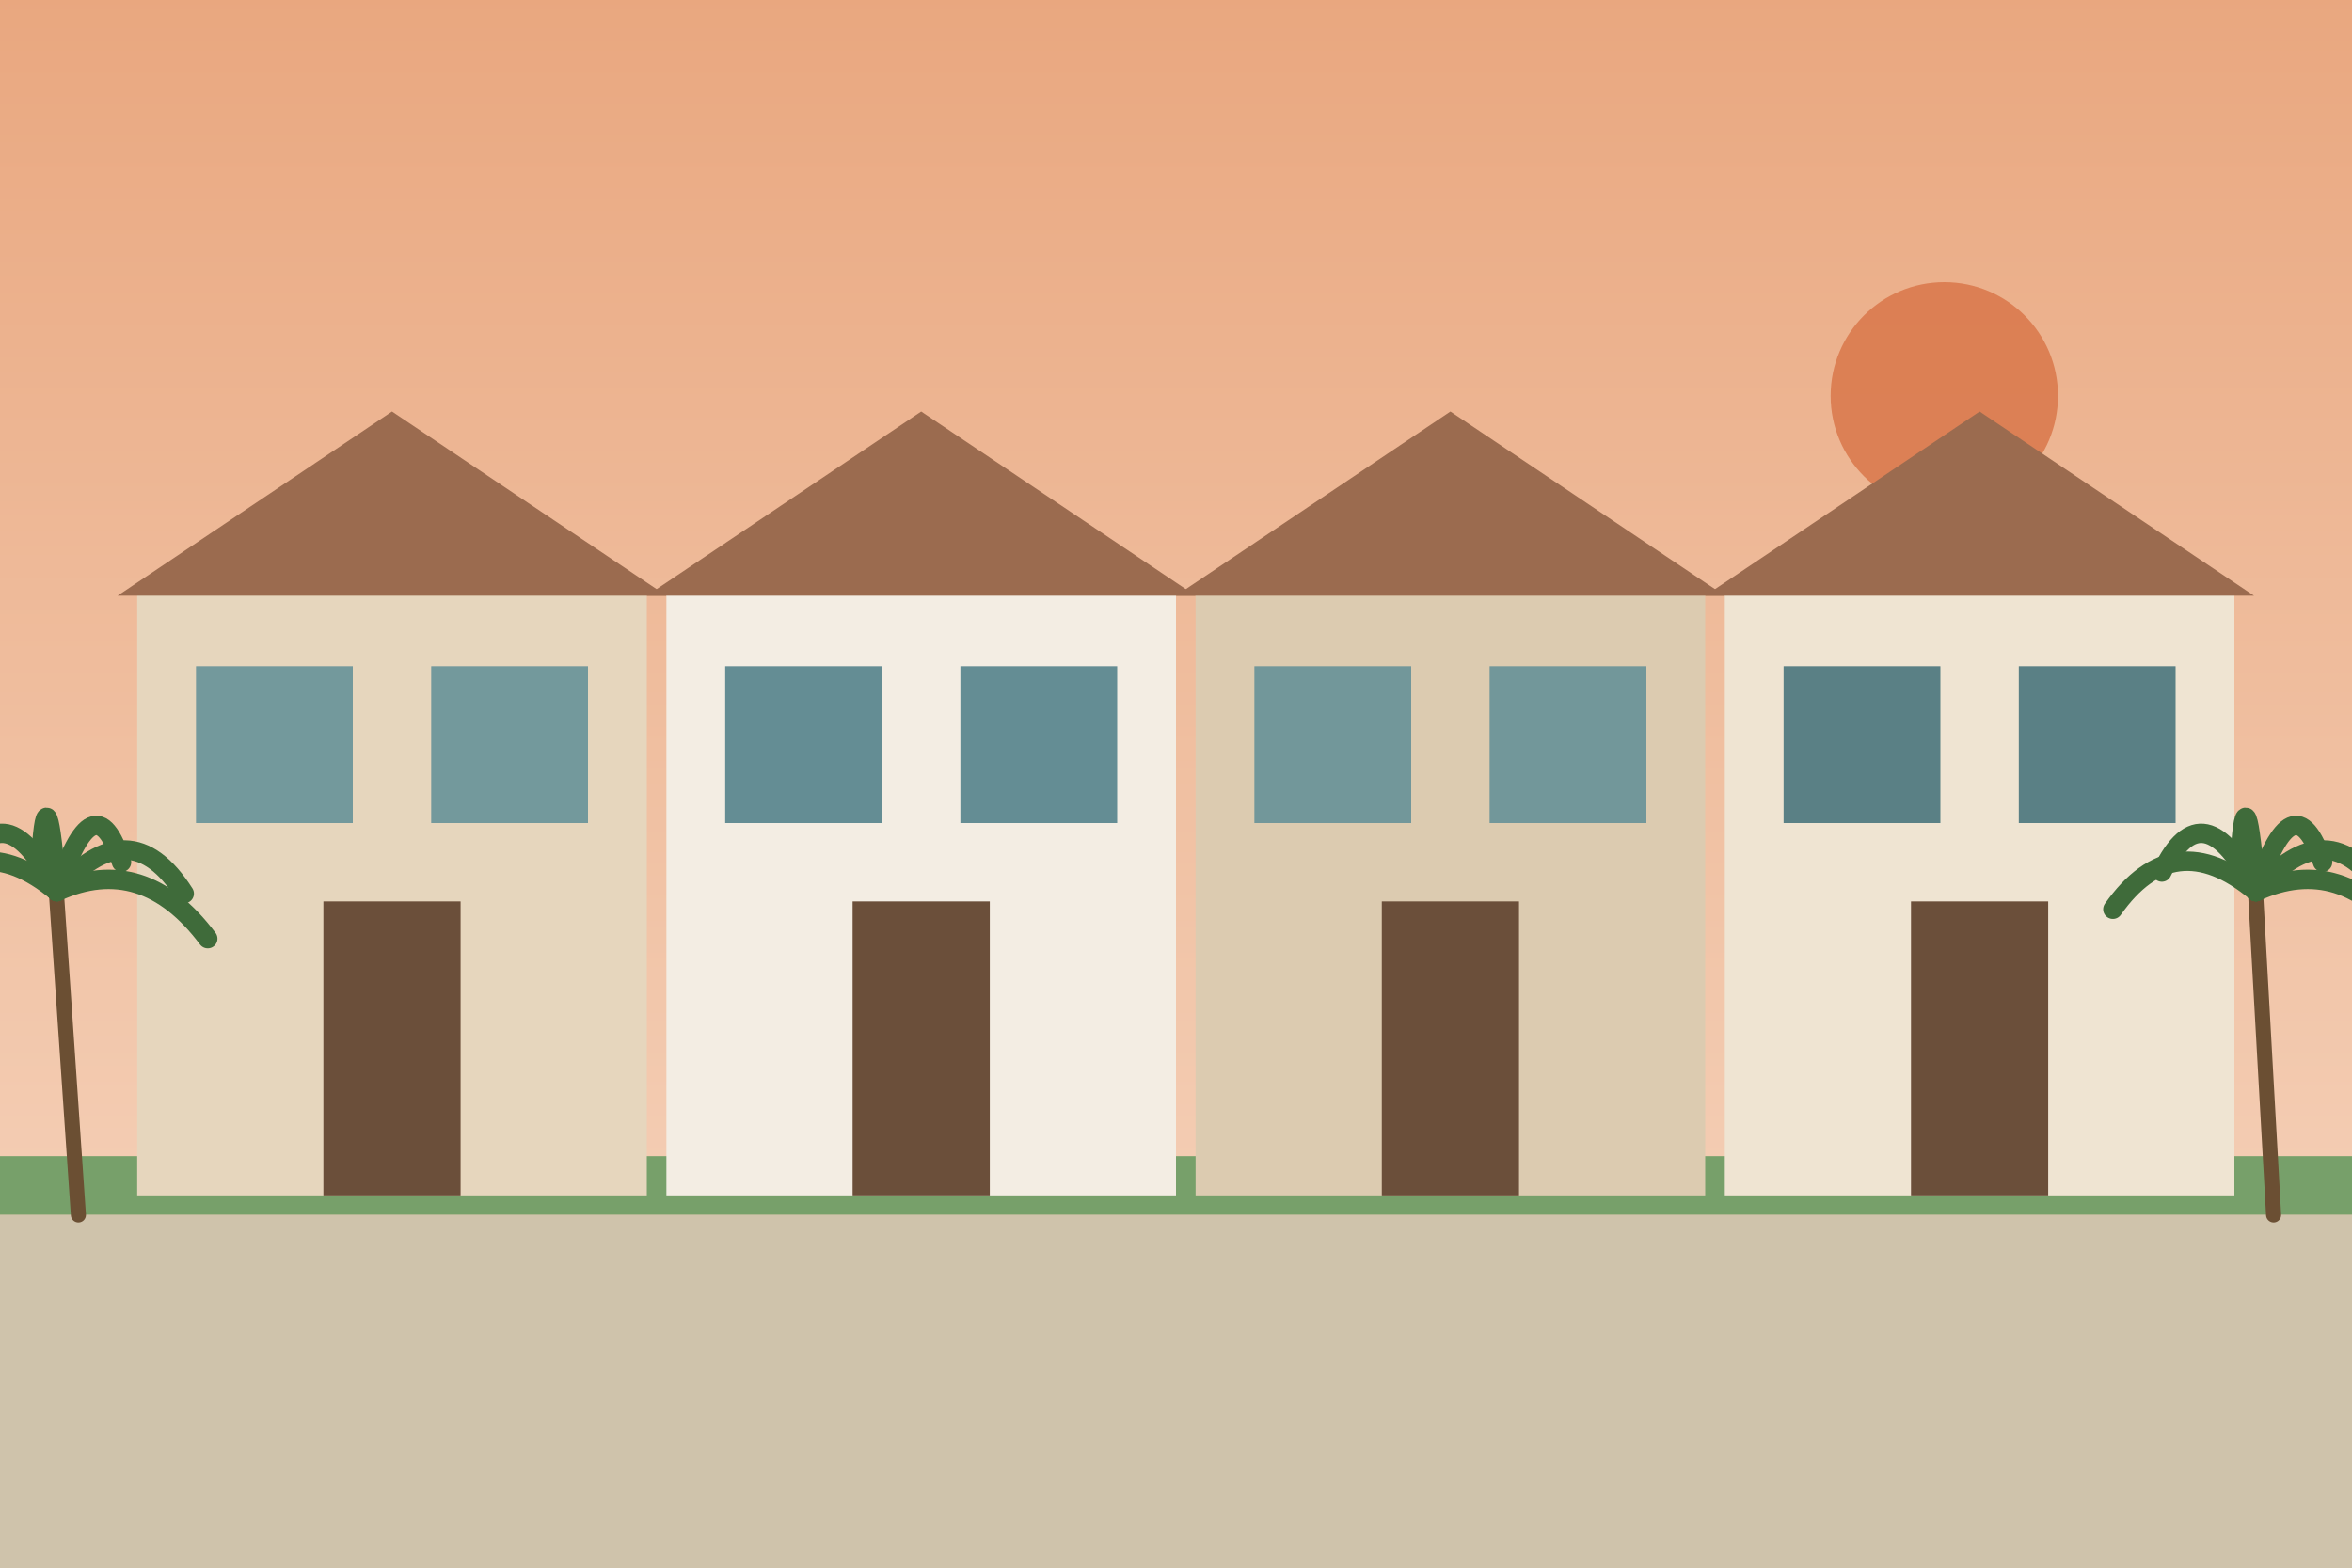
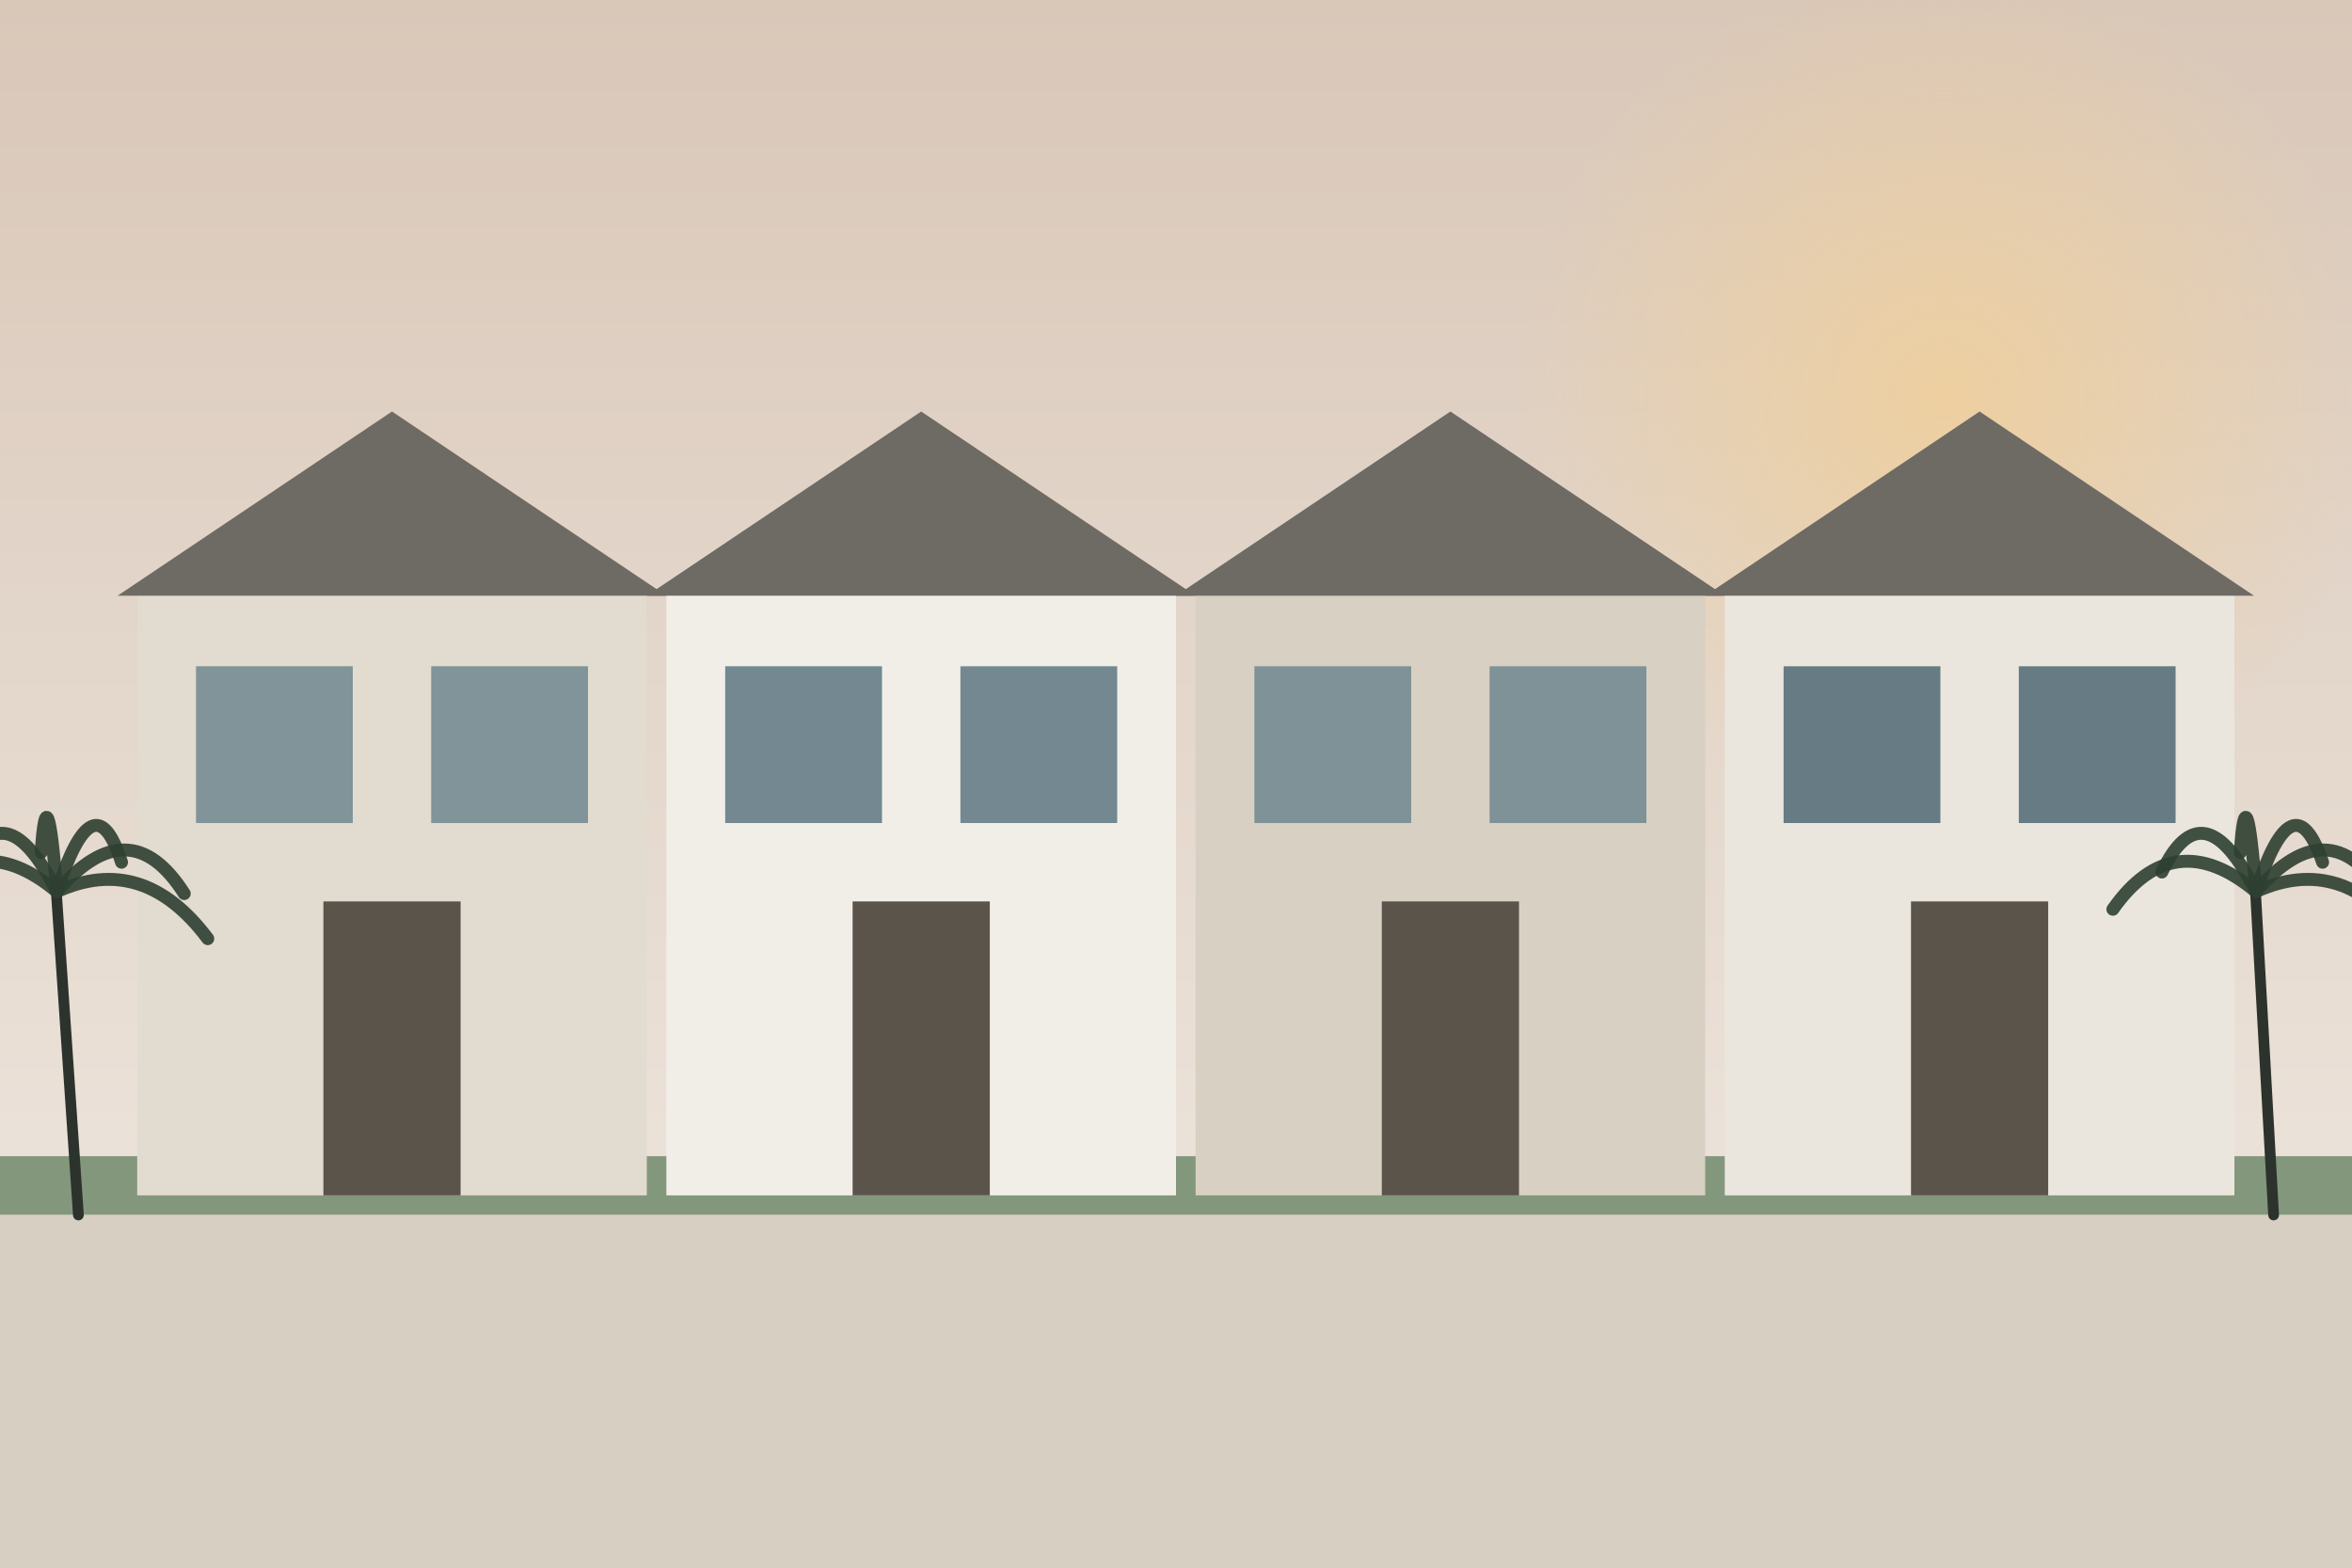
<svg xmlns="http://www.w3.org/2000/svg" viewBox="0 0 1200 800">
  <defs>
    <linearGradient id="s" x1="0" y1="0" x2="0" y2="1">
-       <stop offset="0" stop-color="#e9a77f" />
-       <stop offset="1" stop-color="#f7d9c4" />
+       <stop offset="0" stop-color="#d9c7b8" />
+       <stop offset="1" stop-color="#f1ebe4" />
    </linearGradient>
  </defs>
  <rect width="1200" height="800" fill="url(#s)" />
-   <circle cx="992" cy="202" r="58" fill="#d9774a" opacity=".85" />
-   <rect y="590" width="1200" height="30" fill="#77a06a" />
-   <rect x="70" y="300" width="260" height="310" fill="#e6d6bd" />
-   <polygon points="60,304 200.0,210 340,304" fill="#9b6b4f" />
-   <rect x="100" y="340" width="80" height="80" fill="#5f8e96" opacity=".85" />
-   <rect x="220" y="340" width="80" height="80" fill="#5f8e96" opacity=".85" />
-   <rect x="165" y="460" width="70" height="150" fill="#6b4f3a" />
-   <rect x="340" y="300" width="260" height="310" fill="#f3ede3" />
-   <polygon points="330,304 470.0,210 610,304" fill="#9b6b4f" />
-   <rect x="370" y="340" width="80" height="80" fill="#4b7c86" opacity=".85" />
-   <rect x="490" y="340" width="80" height="80" fill="#4b7c86" opacity=".85" />
-   <rect x="435" y="460" width="70" height="150" fill="#6b4f3a" />
-   <rect x="610" y="300" width="260" height="310" fill="#dccbb0" />
-   <polygon points="600,304 740.0,210 880,304" fill="#9b6b4f" />
-   <rect x="640" y="340" width="80" height="80" fill="#5f8e96" opacity=".85" />
-   <rect x="760" y="340" width="80" height="80" fill="#5f8e96" opacity=".85" />
-   <rect x="705" y="460" width="70" height="150" fill="#6b4f3a" />
-   <rect x="880" y="300" width="260" height="310" fill="#efe4d2" />
-   <polygon points="870,304 1010.0,210 1150,304" fill="#9b6b4f" />
-   <rect x="910" y="340" width="80" height="80" fill="#3f6f78" opacity=".85" />
-   <rect x="1030" y="340" width="80" height="80" fill="#3f6f78" opacity=".85" />
-   <rect x="975" y="460" width="70" height="150" fill="#6b4f3a" />
-   <rect y="620" width="1200" height="190" fill="#cfc3ab" />
-   <path d="M40 620 Q34.362 537.5 28.723 455.0" stroke="#6b4f33" stroke-width="7.7" fill="none" stroke-linecap="round" />
-   <path d="M29 455 Q-13 420 -44 464" stroke="#3f6b3a" stroke-width="9.9" fill="none" stroke-linecap="round" />
-   <path d="M29 455 Q2 401 -19 445" stroke="#3f6b3a" stroke-width="9.9" fill="none" stroke-linecap="round" />
-   <path d="M29 455 Q24 391 21 435" stroke="#3f6b3a" stroke-width="9.9" fill="none" stroke-linecap="round" />
-   <path d="M29 455 Q48 396 62 440" stroke="#3f6b3a" stroke-width="9.9" fill="none" stroke-linecap="round" />
-   <path d="M29 455 Q66 412 94 456" stroke="#3f6b3a" stroke-width="9.9" fill="none" stroke-linecap="round" />
-   <path d="M29 455 Q73 435 106 479" stroke="#3f6b3a" stroke-width="9.9" fill="none" stroke-linecap="round" />
-   <path d="M1160 620 Q1155.379 537.5 1150.757 455.0" stroke="#6b4f33" stroke-width="7.7" fill="none" stroke-linecap="round" />
-   <path d="M1151 455 Q1109 420 1078 464" stroke="#3f6b3a" stroke-width="9.9" fill="none" stroke-linecap="round" />
-   <path d="M1151 455 Q1124 401 1103 445" stroke="#3f6b3a" stroke-width="9.9" fill="none" stroke-linecap="round" />
-   <path d="M1151 455 Q1146 391 1143 435" stroke="#3f6b3a" stroke-width="9.9" fill="none" stroke-linecap="round" />
-   <path d="M1151 455 Q1170 396 1185 440" stroke="#3f6b3a" stroke-width="9.9" fill="none" stroke-linecap="round" />
-   <path d="M1151 455 Q1188 412 1216 456" stroke="#3f6b3a" stroke-width="9.9" fill="none" stroke-linecap="round" />
-   <path d="M1151 455 Q1195 435 1228 479" stroke="#3f6b3a" stroke-width="9.9" fill="none" stroke-linecap="round" />
+   <radialGradient id="g">
+     <stop offset="0" stop-color="#efcf9c" stop-opacity=".9" />
+     <stop offset="1" stop-color="#efcf9c" stop-opacity="0" />
+   </radialGradient>
+   <circle cx="992" cy="202" r="220" fill="url(#g)" />
+   <rect y="590" width="1200" height="30" fill="#83977c" />
+   <rect x="70" y="300" width="260" height="310" fill="#e2dbcf" />
+   <polygon points="60,304 200.0,210 340,304" fill="#6e6a64" />
+   <rect x="100" y="340" width="80" height="80" fill="#6f8791" opacity=".85" />
+   <rect x="220" y="340" width="80" height="80" fill="#6f8791" opacity=".85" />
+   <rect x="165" y="460" width="70" height="150" fill="#5b544b" />
+   <rect x="340" y="300" width="260" height="310" fill="#f1eee8" />
+   <polygon points="330,304 470.0,210 610,304" fill="#6e6a64" />
+   <rect x="370" y="340" width="80" height="80" fill="#5d7781" opacity=".85" />
+   <rect x="490" y="340" width="80" height="80" fill="#5d7781" opacity=".85" />
+   <rect x="435" y="460" width="70" height="150" fill="#5b544b" />
+   <rect x="610" y="300" width="260" height="310" fill="#d8d0c2" />
+   <polygon points="600,304 740.0,210 880,304" fill="#6e6a64" />
+   <rect x="640" y="340" width="80" height="80" fill="#6f8791" opacity=".85" />
+   <rect x="760" y="340" width="80" height="80" fill="#6f8791" opacity=".85" />
+   <rect x="705" y="460" width="70" height="150" fill="#5b544b" />
+   <rect x="880" y="300" width="260" height="310" fill="#ebe6dd" />
+   <polygon points="870,304 1010.0,210 1150,304" fill="#6e6a64" />
+   <rect x="910" y="340" width="80" height="80" fill="#4f6973" opacity=".85" />
+   <rect x="1030" y="340" width="80" height="80" fill="#4f6973" opacity=".85" />
+   <rect x="975" y="460" width="70" height="150" fill="#5b544b" />
+   <rect y="620" width="1200" height="190" fill="#d6cfc2" />
+   <path d="M40 620 Q34.362 537.5 28.723 455.0" stroke="#2c332c" stroke-width="5.5" fill="none" stroke-linecap="round" />
+   <path d="M29 455 Q-13 420 -44 464" stroke="#2e3f31" stroke-width="6.6" fill="none" stroke-linecap="round" opacity=".9" />
+   <path d="M29 455 Q2 401 -19 445" stroke="#2e3f31" stroke-width="6.6" fill="none" stroke-linecap="round" opacity=".9" />
+   <path d="M29 455 Q24 391 21 435" stroke="#2e3f31" stroke-width="6.6" fill="none" stroke-linecap="round" opacity=".9" />
+   <path d="M29 455 Q48 396 62 440" stroke="#2e3f31" stroke-width="6.6" fill="none" stroke-linecap="round" opacity=".9" />
+   <path d="M29 455 Q66 412 94 456" stroke="#2e3f31" stroke-width="6.6" fill="none" stroke-linecap="round" opacity=".9" />
+   <path d="M29 455 Q73 435 106 479" stroke="#2e3f31" stroke-width="6.6" fill="none" stroke-linecap="round" opacity=".9" />
+   <path d="M1160 620 Q1155.379 537.5 1150.757 455.0" stroke="#2c332c" stroke-width="5.5" fill="none" stroke-linecap="round" />
+   <path d="M1151 455 Q1109 420 1078 464" stroke="#2e3f31" stroke-width="6.6" fill="none" stroke-linecap="round" opacity=".9" />
+   <path d="M1151 455 Q1124 401 1103 445" stroke="#2e3f31" stroke-width="6.6" fill="none" stroke-linecap="round" opacity=".9" />
+   <path d="M1151 455 Q1146 391 1143 435" stroke="#2e3f31" stroke-width="6.6" fill="none" stroke-linecap="round" opacity=".9" />
+   <path d="M1151 455 Q1170 396 1185 440" stroke="#2e3f31" stroke-width="6.6" fill="none" stroke-linecap="round" opacity=".9" />
+   <path d="M1151 455 Q1188 412 1216 456" stroke="#2e3f31" stroke-width="6.6" fill="none" stroke-linecap="round" opacity=".9" />
+   <path d="M1151 455 Q1195 435 1228 479" stroke="#2e3f31" stroke-width="6.6" fill="none" stroke-linecap="round" opacity=".9" />
</svg>
